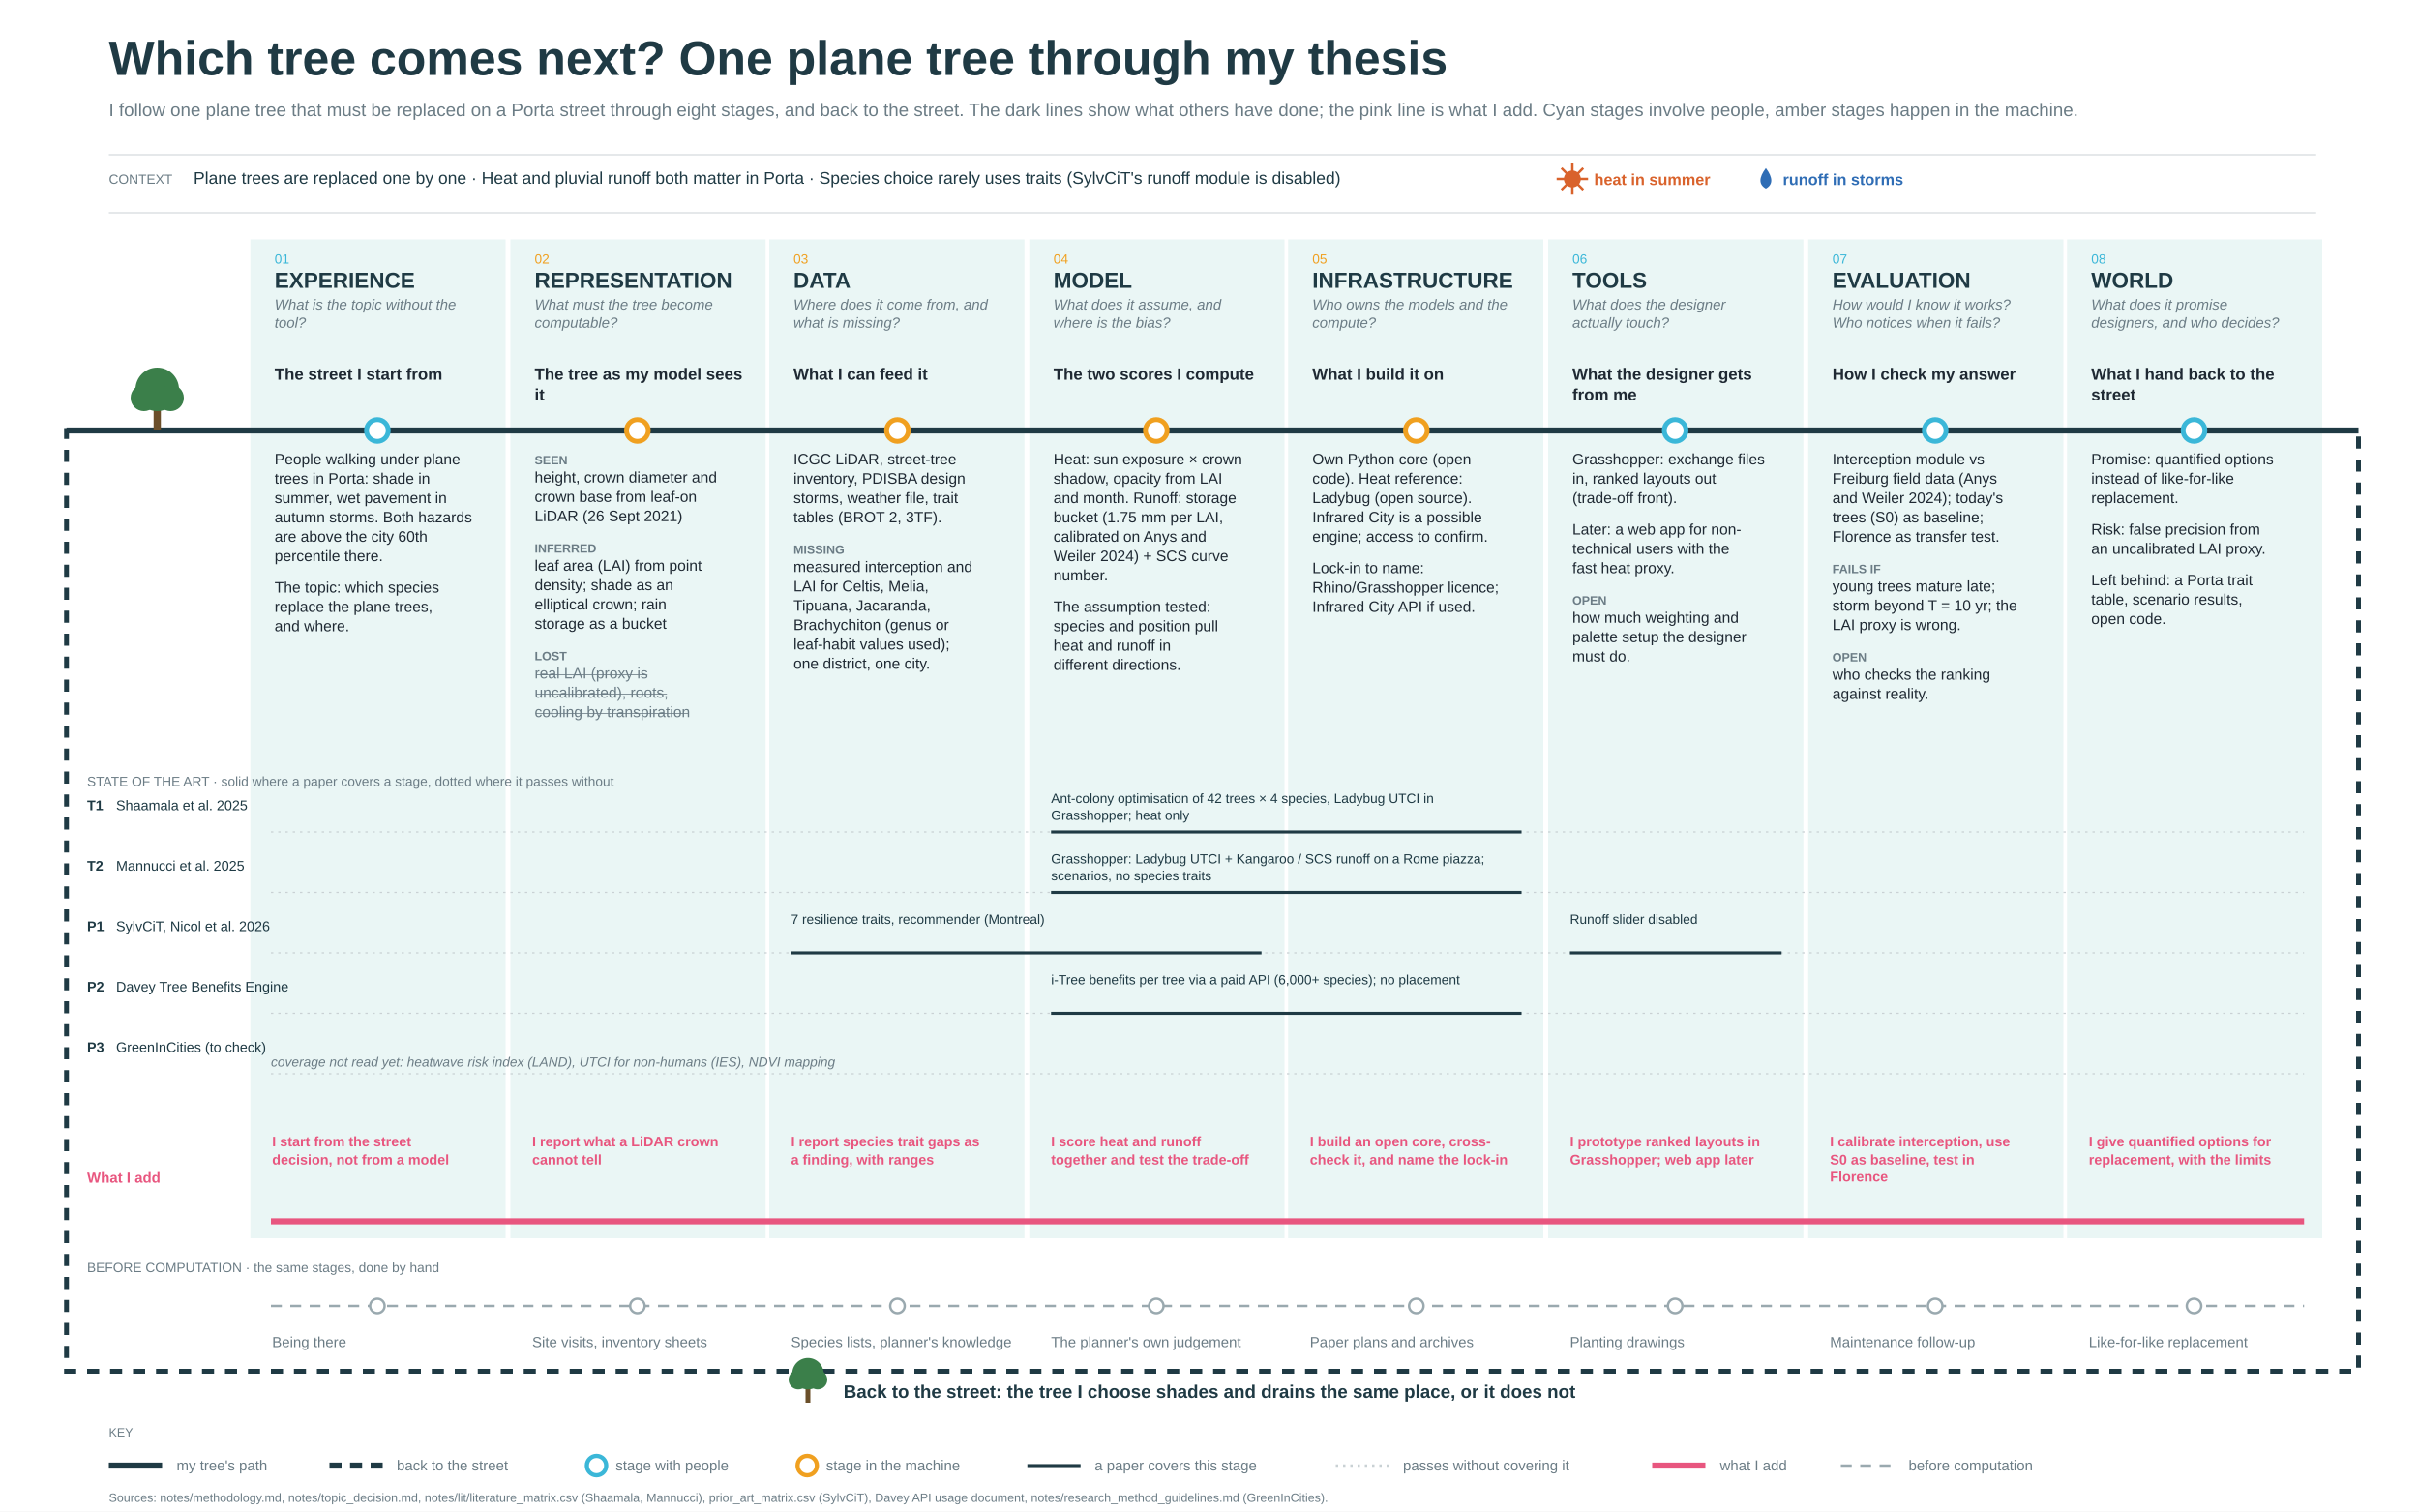
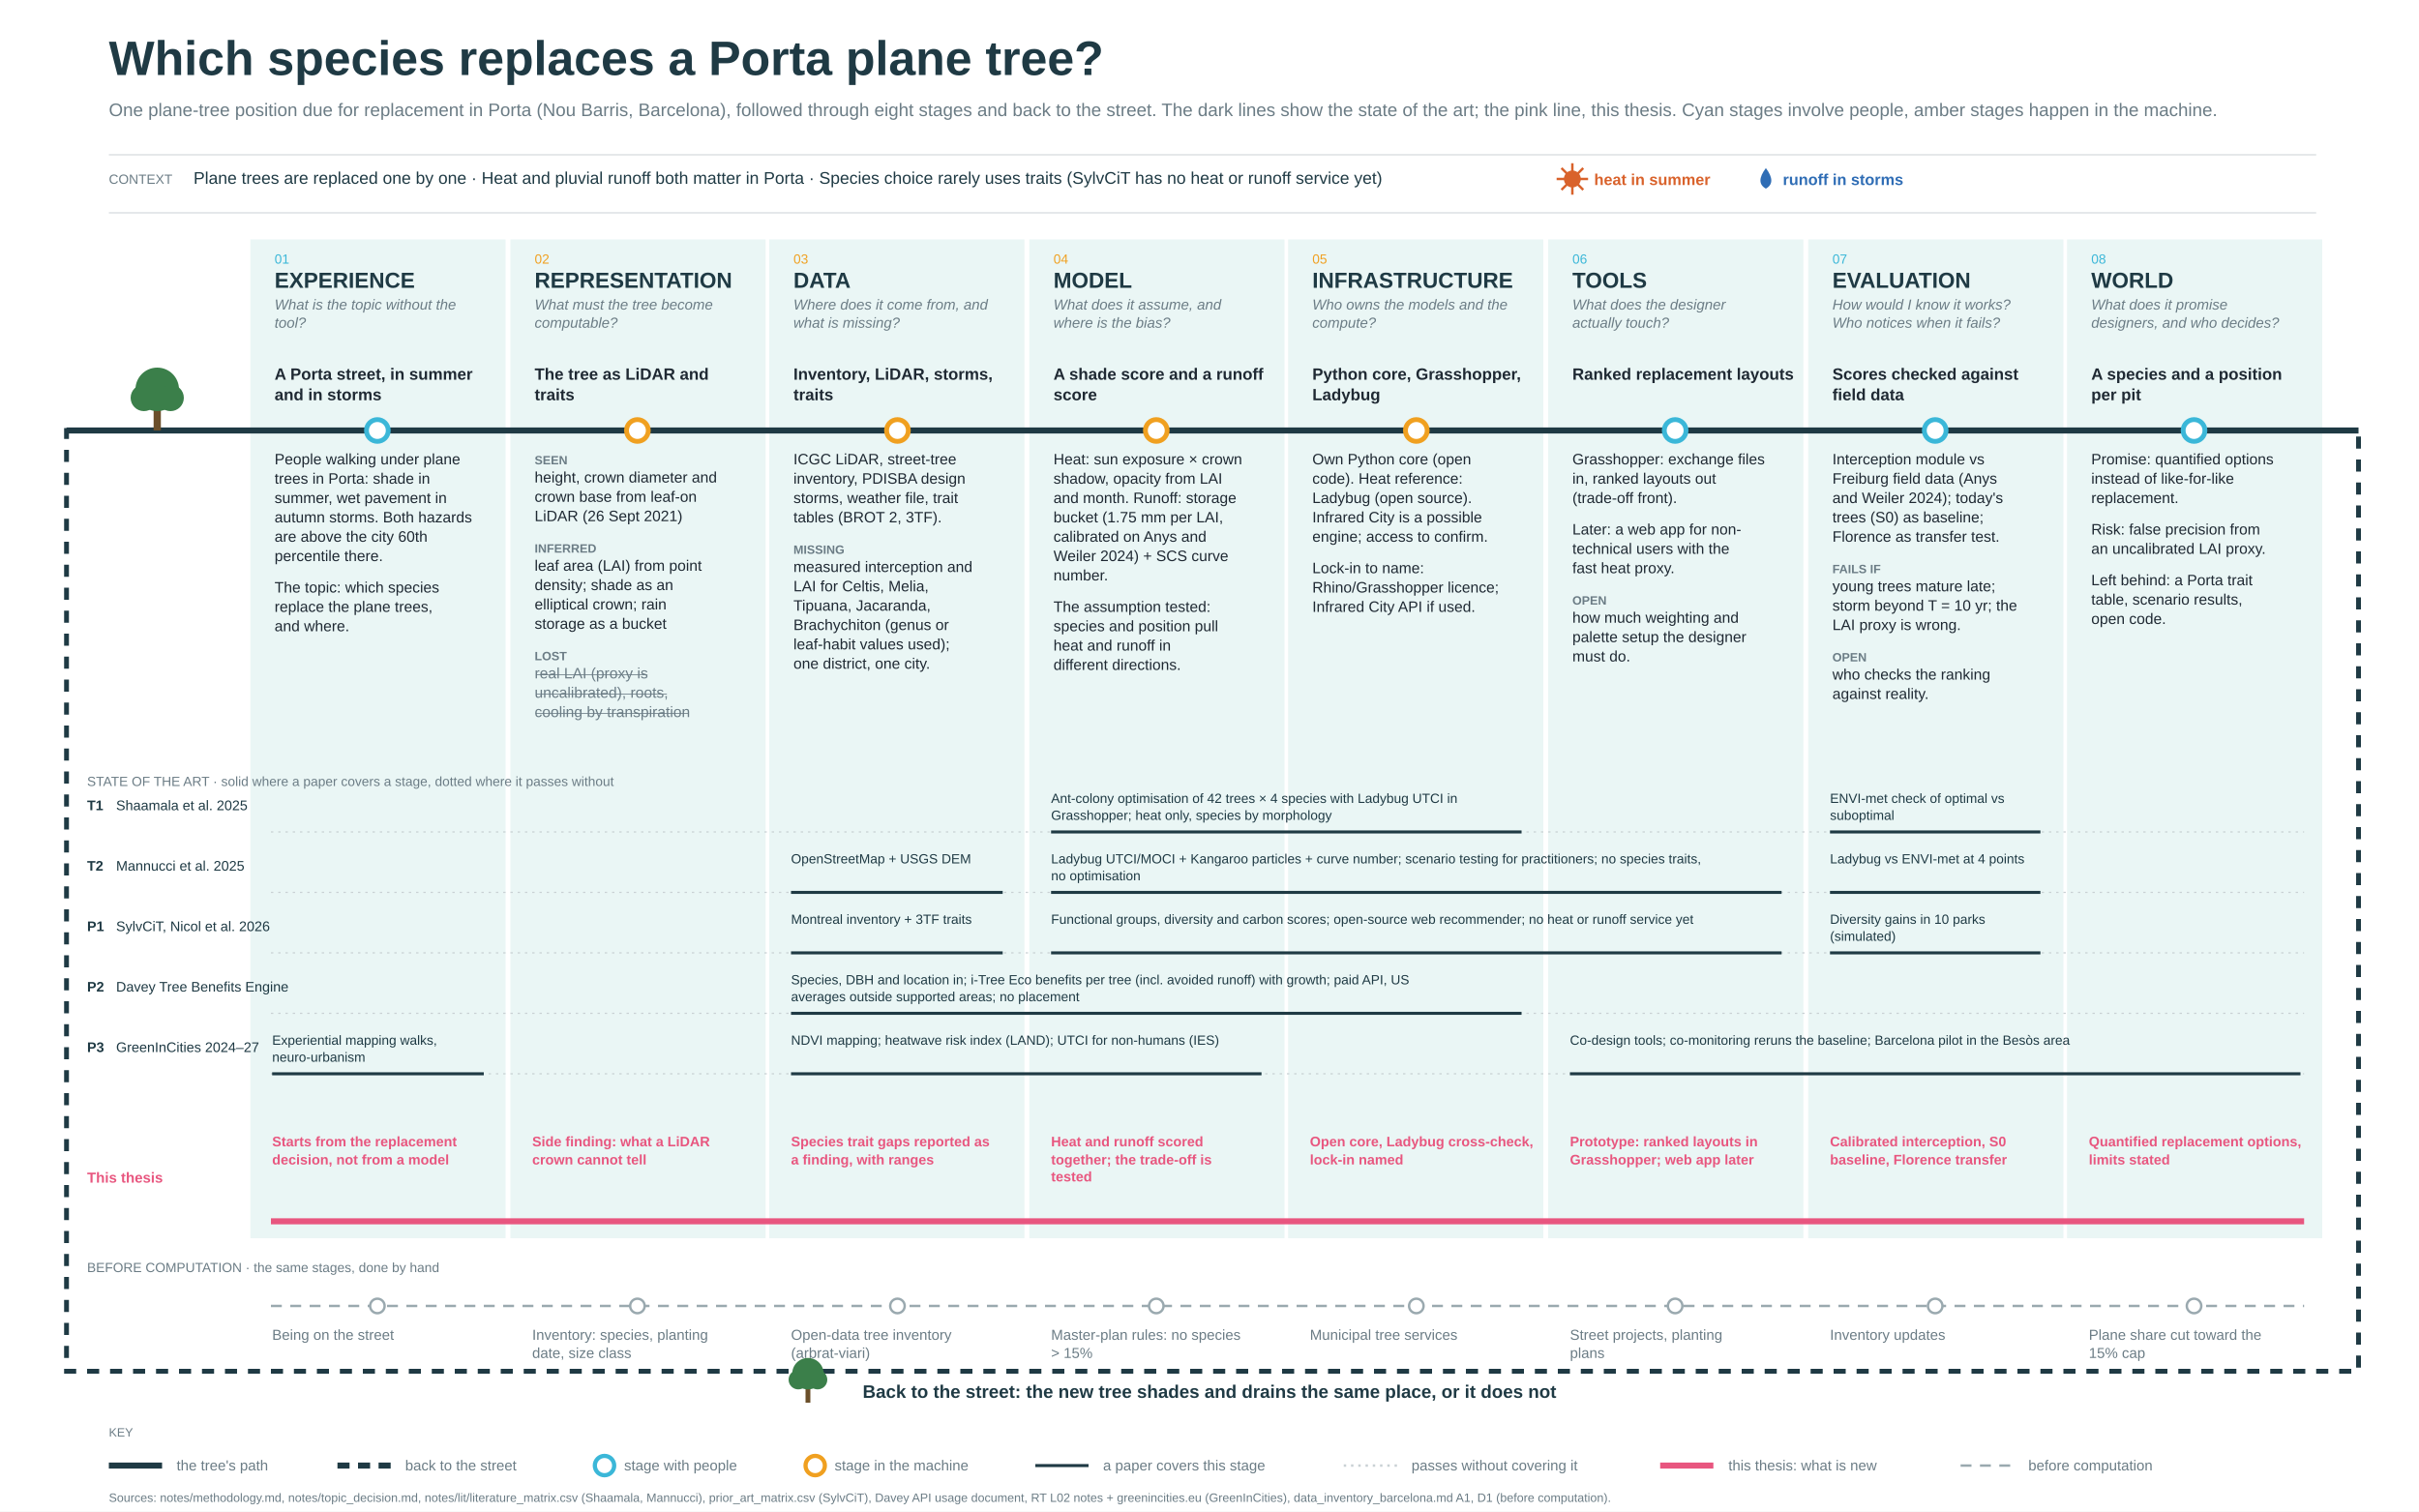
<svg xmlns="http://www.w3.org/2000/svg" width="2000" height="1250" viewBox="0 0 2000 1250" font-family="Arial, Helvetica, sans-serif">
  <rect width="2000" height="1250" fill="#fff" />
-   <text x="90" y="62" font-size="40" fill="#1F3A44" font-weight="bold" text-anchor="start">Which tree comes next? One plane tree through my thesis</text>
-   <text x="90" y="96" font-size="15" fill="#6B7C85" font-weight="normal" text-anchor="start">I follow one plane tree that must be replaced on a Porta street through eight stages, and back to the street. The dark lines show what others have done; the pink line is what I add. Cyan stages involve people, amber stages happen in the machine.</text>
+   <text x="90" y="62" font-size="40" fill="#1F3A44" font-weight="bold" text-anchor="start">Which species replaces a Porta plane tree?</text>
+   <text x="90" y="96" font-size="15" fill="#6B7C85" font-weight="normal" text-anchor="start">One plane-tree position due for replacement in Porta (Nou Barris, Barcelona), followed through eight stages and back to the street. The dark lines show the state of the art; the pink line, this thesis. Cyan stages involve people, amber stages happen in the machine.</text>
  <line x1="90" y1="128" x2="1915" y2="128" stroke="#D5DBDE" />
  <text x="90" y="152" font-size="11" fill="#6B7C85" font-weight="normal" text-anchor="start">CONTEXT</text>
-   <text x="160" y="152" font-size="14" fill="#1F3A44" font-weight="normal" text-anchor="start">Plane trees are replaced one by one · Heat and pluvial runoff both matter in Porta · Species choice rarely uses traits (SylvCiT's runoff module is disabled)</text>
+   <text x="160" y="152" font-size="14" fill="#1F3A44" font-weight="normal" text-anchor="start">Plane trees are replaced one by one · Heat and pluvial runoff both matter in Porta · Species choice rarely uses traits (SylvCiT has no heat or runoff service yet)</text>
  <line x1="1300" y1="148" x2="1313" y2="148" stroke="#D9622B" stroke-width="2" />
  <line x1="1300" y1="148" x2="1287" y2="148" stroke="#D9622B" stroke-width="2" />
  <line x1="1300" y1="148" x2="1300" y2="161" stroke="#D9622B" stroke-width="2" />
  <line x1="1300" y1="148" x2="1300" y2="135" stroke="#D9622B" stroke-width="2" />
  <line x1="1300" y1="148" x2="1309" y2="157" stroke="#D9622B" stroke-width="2" />
  <line x1="1300" y1="148" x2="1291" y2="139" stroke="#D9622B" stroke-width="2" />
  <line x1="1300" y1="148" x2="1309" y2="139" stroke="#D9622B" stroke-width="2" />
  <line x1="1300" y1="148" x2="1291" y2="157" stroke="#D9622B" stroke-width="2" />
  <circle cx="1300" cy="148" r="7" fill="#D9622B" />
  <text x="1318" y="153" font-size="13" fill="#D9622B" font-weight="bold" text-anchor="start">heat in summer</text>
  <path d="M1460,139 q9,12 0,17 q-9,-5 0,-17 z" fill="#2F6DB5" />
  <text x="1474" y="153" font-size="13" fill="#2F6DB5" font-weight="bold" text-anchor="start">runoff in storms</text>
  <line x1="90" y1="176" x2="1915" y2="176" stroke="#D5DBDE" />
  <rect x="207" y="198" width="211" height="826" fill="#EAF6F5" />
  <text x="227" y="218" font-size="11" fill="#3BB7D8" font-weight="normal" text-anchor="start">01</text>
  <text x="227" y="238" font-size="18" fill="#1F3A44" font-weight="bold" text-anchor="start">EXPERIENCE</text>
  <text x="227" y="256" font-size="12" fill="#6B7C85" font-weight="normal" text-anchor="start" font-style="italic">What is the topic without the</text>
  <text x="227" y="271" font-size="12" fill="#6B7C85" font-weight="normal" text-anchor="start" font-style="italic">tool?</text>
-   <text x="227" y="314" font-size="13.5" fill="#1F2933" font-weight="bold" text-anchor="start">The street I start from</text>
+   <text x="227" y="314" font-size="13.5" fill="#1F2933" font-weight="bold" text-anchor="start">A Porta street, in summer</text>
+   <text x="227" y="331" font-size="13.5" fill="#1F2933" font-weight="bold" text-anchor="start">and in storms</text>
  <text x="227" y="384" font-size="12.5" fill="#1F2933" font-weight="normal" text-anchor="start">People walking under plane</text>
  <text x="227" y="400" font-size="12.5" fill="#1F2933" font-weight="normal" text-anchor="start">trees in Porta: shade in</text>
  <text x="227" y="416" font-size="12.5" fill="#1F2933" font-weight="normal" text-anchor="start">summer, wet pavement in</text>
  <text x="227" y="432" font-size="12.5" fill="#1F2933" font-weight="normal" text-anchor="start">autumn storms. Both hazards</text>
  <text x="227" y="448" font-size="12.5" fill="#1F2933" font-weight="normal" text-anchor="start">are above the city 60th</text>
  <text x="227" y="464" font-size="12.5" fill="#1F2933" font-weight="normal" text-anchor="start">percentile there.</text>
  <text x="227" y="490" font-size="12.5" fill="#1F2933" font-weight="normal" text-anchor="start">The topic: which species</text>
  <text x="227" y="506" font-size="12.5" fill="#1F2933" font-weight="normal" text-anchor="start">replace the plane trees,</text>
  <text x="227" y="522" font-size="12.5" fill="#1F2933" font-weight="normal" text-anchor="start">and where.</text>
  <rect x="422" y="198" width="211" height="826" fill="#EAF6F5" />
  <text x="442" y="218" font-size="11" fill="#F0A020" font-weight="normal" text-anchor="start">02</text>
  <text x="442" y="238" font-size="18" fill="#1F3A44" font-weight="bold" text-anchor="start">REPRESENTATION</text>
  <text x="442" y="256" font-size="12" fill="#6B7C85" font-weight="normal" text-anchor="start" font-style="italic">What must the tree become</text>
  <text x="442" y="271" font-size="12" fill="#6B7C85" font-weight="normal" text-anchor="start" font-style="italic">computable?</text>
-   <text x="442" y="314" font-size="13.5" fill="#1F2933" font-weight="bold" text-anchor="start">The tree as my model sees</text>
-   <text x="442" y="331" font-size="13.5" fill="#1F2933" font-weight="bold" text-anchor="start">it</text>
+   <text x="442" y="314" font-size="13.5" fill="#1F2933" font-weight="bold" text-anchor="start">The tree as LiDAR and</text>
+   <text x="442" y="331" font-size="13.5" fill="#1F2933" font-weight="bold" text-anchor="start">traits</text>
  <text x="442" y="384" font-size="10" fill="#6B7C85" font-weight="bold" text-anchor="start">SEEN</text>
  <text x="442" y="399" font-size="12.5" fill="#1F2933" font-weight="normal" text-anchor="start">height, crown diameter and</text>
  <text x="442" y="415" font-size="12.5" fill="#1F2933" font-weight="normal" text-anchor="start">crown base from leaf-on</text>
  <text x="442" y="431" font-size="12.5" fill="#1F2933" font-weight="normal" text-anchor="start">LiDAR (26 Sept 2021)</text>
  <text x="442" y="457" font-size="10" fill="#6B7C85" font-weight="bold" text-anchor="start">INFERRED</text>
  <text x="442" y="472" font-size="12.5" fill="#1F2933" font-weight="normal" text-anchor="start">leaf area (LAI) from point</text>
  <text x="442" y="488" font-size="12.5" fill="#1F2933" font-weight="normal" text-anchor="start">density; shade as an</text>
  <text x="442" y="504" font-size="12.5" fill="#1F2933" font-weight="normal" text-anchor="start">elliptical crown; rain</text>
  <text x="442" y="520" font-size="12.5" fill="#1F2933" font-weight="normal" text-anchor="start">storage as a bucket</text>
  <text x="442" y="546" font-size="10" fill="#6B7C85" font-weight="bold" text-anchor="start">LOST</text>
  <text text-decoration="line-through" x="442" y="561" font-size="12.5" fill="#6B7C85" font-weight="normal" text-anchor="start">real LAI (proxy is</text>
  <text text-decoration="line-through" x="442" y="577" font-size="12.5" fill="#6B7C85" font-weight="normal" text-anchor="start">uncalibrated), roots,</text>
  <text text-decoration="line-through" x="442" y="593" font-size="12.5" fill="#6B7C85" font-weight="normal" text-anchor="start">cooling by transpiration</text>
  <rect x="636" y="198" width="211" height="826" fill="#EAF6F5" />
  <text x="656" y="218" font-size="11" fill="#F0A020" font-weight="normal" text-anchor="start">03</text>
  <text x="656" y="238" font-size="18" fill="#1F3A44" font-weight="bold" text-anchor="start">DATA</text>
  <text x="656" y="256" font-size="12" fill="#6B7C85" font-weight="normal" text-anchor="start" font-style="italic">Where does it come from, and</text>
  <text x="656" y="271" font-size="12" fill="#6B7C85" font-weight="normal" text-anchor="start" font-style="italic">what is missing?</text>
-   <text x="656" y="314" font-size="13.5" fill="#1F2933" font-weight="bold" text-anchor="start">What I can feed it</text>
+   <text x="656" y="314" font-size="13.5" fill="#1F2933" font-weight="bold" text-anchor="start">Inventory, LiDAR, storms,</text>
+   <text x="656" y="331" font-size="13.5" fill="#1F2933" font-weight="bold" text-anchor="start">traits</text>
  <text x="656" y="384" font-size="12.5" fill="#1F2933" font-weight="normal" text-anchor="start">ICGC LiDAR, street-tree</text>
  <text x="656" y="400" font-size="12.5" fill="#1F2933" font-weight="normal" text-anchor="start">inventory, PDISBA design</text>
  <text x="656" y="416" font-size="12.5" fill="#1F2933" font-weight="normal" text-anchor="start">storms, weather file, trait</text>
  <text x="656" y="432" font-size="12.5" fill="#1F2933" font-weight="normal" text-anchor="start">tables (BROT 2, 3TF).</text>
  <text x="656" y="458" font-size="10" fill="#6B7C85" font-weight="bold" text-anchor="start">MISSING</text>
  <text x="656" y="473" font-size="12.5" fill="#1F2933" font-weight="normal" text-anchor="start">measured interception and</text>
  <text x="656" y="489" font-size="12.5" fill="#1F2933" font-weight="normal" text-anchor="start">LAI for Celtis, Melia,</text>
  <text x="656" y="505" font-size="12.5" fill="#1F2933" font-weight="normal" text-anchor="start">Tipuana, Jacaranda,</text>
  <text x="656" y="521" font-size="12.5" fill="#1F2933" font-weight="normal" text-anchor="start">Brachychiton (genus or</text>
  <text x="656" y="537" font-size="12.5" fill="#1F2933" font-weight="normal" text-anchor="start">leaf-habit values used);</text>
  <text x="656" y="553" font-size="12.5" fill="#1F2933" font-weight="normal" text-anchor="start">one district, one city.</text>
  <rect x="851" y="198" width="211" height="826" fill="#EAF6F5" />
  <text x="871" y="218" font-size="11" fill="#F0A020" font-weight="normal" text-anchor="start">04</text>
  <text x="871" y="238" font-size="18" fill="#1F3A44" font-weight="bold" text-anchor="start">MODEL</text>
  <text x="871" y="256" font-size="12" fill="#6B7C85" font-weight="normal" text-anchor="start" font-style="italic">What does it assume, and</text>
  <text x="871" y="271" font-size="12" fill="#6B7C85" font-weight="normal" text-anchor="start" font-style="italic">where is the bias?</text>
-   <text x="871" y="314" font-size="13.5" fill="#1F2933" font-weight="bold" text-anchor="start">The two scores I compute</text>
+   <text x="871" y="314" font-size="13.5" fill="#1F2933" font-weight="bold" text-anchor="start">A shade score and a runoff</text>
+   <text x="871" y="331" font-size="13.5" fill="#1F2933" font-weight="bold" text-anchor="start">score</text>
  <text x="871" y="384" font-size="12.5" fill="#1F2933" font-weight="normal" text-anchor="start">Heat: sun exposure × crown</text>
  <text x="871" y="400" font-size="12.5" fill="#1F2933" font-weight="normal" text-anchor="start">shadow, opacity from LAI</text>
  <text x="871" y="416" font-size="12.5" fill="#1F2933" font-weight="normal" text-anchor="start">and month. Runoff: storage</text>
  <text x="871" y="432" font-size="12.5" fill="#1F2933" font-weight="normal" text-anchor="start">bucket (1.75 mm per LAI,</text>
  <text x="871" y="448" font-size="12.5" fill="#1F2933" font-weight="normal" text-anchor="start">calibrated on Anys and</text>
  <text x="871" y="464" font-size="12.5" fill="#1F2933" font-weight="normal" text-anchor="start">Weiler 2024) + SCS curve</text>
  <text x="871" y="480" font-size="12.5" fill="#1F2933" font-weight="normal" text-anchor="start">number.</text>
  <text x="871" y="506" font-size="12.5" fill="#1F2933" font-weight="normal" text-anchor="start">The assumption tested:</text>
  <text x="871" y="522" font-size="12.5" fill="#1F2933" font-weight="normal" text-anchor="start">species and position pull</text>
  <text x="871" y="538" font-size="12.5" fill="#1F2933" font-weight="normal" text-anchor="start">heat and runoff in</text>
  <text x="871" y="554" font-size="12.5" fill="#1F2933" font-weight="normal" text-anchor="start">different directions.</text>
  <rect x="1065" y="198" width="211" height="826" fill="#EAF6F5" />
  <text x="1085" y="218" font-size="11" fill="#F0A020" font-weight="normal" text-anchor="start">05</text>
  <text x="1085" y="238" font-size="18" fill="#1F3A44" font-weight="bold" text-anchor="start">INFRASTRUCTURE</text>
  <text x="1085" y="256" font-size="12" fill="#6B7C85" font-weight="normal" text-anchor="start" font-style="italic">Who owns the models and the</text>
  <text x="1085" y="271" font-size="12" fill="#6B7C85" font-weight="normal" text-anchor="start" font-style="italic">compute?</text>
-   <text x="1085" y="314" font-size="13.5" fill="#1F2933" font-weight="bold" text-anchor="start">What I build it on</text>
+   <text x="1085" y="314" font-size="13.5" fill="#1F2933" font-weight="bold" text-anchor="start">Python core, Grasshopper,</text>
+   <text x="1085" y="331" font-size="13.5" fill="#1F2933" font-weight="bold" text-anchor="start">Ladybug</text>
  <text x="1085" y="384" font-size="12.5" fill="#1F2933" font-weight="normal" text-anchor="start">Own Python core (open</text>
  <text x="1085" y="400" font-size="12.5" fill="#1F2933" font-weight="normal" text-anchor="start">code). Heat reference:</text>
  <text x="1085" y="416" font-size="12.5" fill="#1F2933" font-weight="normal" text-anchor="start">Ladybug (open source).</text>
  <text x="1085" y="432" font-size="12.5" fill="#1F2933" font-weight="normal" text-anchor="start">Infrared City is a possible</text>
  <text x="1085" y="448" font-size="12.5" fill="#1F2933" font-weight="normal" text-anchor="start">engine; access to confirm.</text>
  <text x="1085" y="474" font-size="12.5" fill="#1F2933" font-weight="normal" text-anchor="start">Lock-in to name:</text>
  <text x="1085" y="490" font-size="12.5" fill="#1F2933" font-weight="normal" text-anchor="start">Rhino/Grasshopper licence;</text>
  <text x="1085" y="506" font-size="12.5" fill="#1F2933" font-weight="normal" text-anchor="start">Infrared City API if used.</text>
  <rect x="1280" y="198" width="211" height="826" fill="#EAF6F5" />
  <text x="1300" y="218" font-size="11" fill="#3BB7D8" font-weight="normal" text-anchor="start">06</text>
  <text x="1300" y="238" font-size="18" fill="#1F3A44" font-weight="bold" text-anchor="start">TOOLS</text>
  <text x="1300" y="256" font-size="12" fill="#6B7C85" font-weight="normal" text-anchor="start" font-style="italic">What does the designer</text>
  <text x="1300" y="271" font-size="12" fill="#6B7C85" font-weight="normal" text-anchor="start" font-style="italic">actually touch?</text>
-   <text x="1300" y="314" font-size="13.5" fill="#1F2933" font-weight="bold" text-anchor="start">What the designer gets</text>
-   <text x="1300" y="331" font-size="13.5" fill="#1F2933" font-weight="bold" text-anchor="start">from me</text>
+   <text x="1300" y="314" font-size="13.5" fill="#1F2933" font-weight="bold" text-anchor="start">Ranked replacement layouts</text>
  <text x="1300" y="384" font-size="12.5" fill="#1F2933" font-weight="normal" text-anchor="start">Grasshopper: exchange files</text>
  <text x="1300" y="400" font-size="12.5" fill="#1F2933" font-weight="normal" text-anchor="start">in, ranked layouts out</text>
  <text x="1300" y="416" font-size="12.5" fill="#1F2933" font-weight="normal" text-anchor="start">(trade-off front).</text>
  <text x="1300" y="442" font-size="12.5" fill="#1F2933" font-weight="normal" text-anchor="start">Later: a web app for non-</text>
  <text x="1300" y="458" font-size="12.5" fill="#1F2933" font-weight="normal" text-anchor="start">technical users with the</text>
  <text x="1300" y="474" font-size="12.5" fill="#1F2933" font-weight="normal" text-anchor="start">fast heat proxy.</text>
  <text x="1300" y="500" font-size="10" fill="#6B7C85" font-weight="bold" text-anchor="start">OPEN</text>
  <text x="1300" y="515" font-size="12.5" fill="#1F2933" font-weight="normal" text-anchor="start">how much weighting and</text>
  <text x="1300" y="531" font-size="12.5" fill="#1F2933" font-weight="normal" text-anchor="start">palette setup the designer</text>
  <text x="1300" y="547" font-size="12.5" fill="#1F2933" font-weight="normal" text-anchor="start">must do.</text>
  <rect x="1495" y="198" width="211" height="826" fill="#EAF6F5" />
  <text x="1515" y="218" font-size="11" fill="#3BB7D8" font-weight="normal" text-anchor="start">07</text>
  <text x="1515" y="238" font-size="18" fill="#1F3A44" font-weight="bold" text-anchor="start">EVALUATION</text>
  <text x="1515" y="256" font-size="12" fill="#6B7C85" font-weight="normal" text-anchor="start" font-style="italic">How would I know it works?</text>
  <text x="1515" y="271" font-size="12" fill="#6B7C85" font-weight="normal" text-anchor="start" font-style="italic">Who notices when it fails?</text>
-   <text x="1515" y="314" font-size="13.5" fill="#1F2933" font-weight="bold" text-anchor="start">How I check my answer</text>
+   <text x="1515" y="314" font-size="13.5" fill="#1F2933" font-weight="bold" text-anchor="start">Scores checked against</text>
+   <text x="1515" y="331" font-size="13.5" fill="#1F2933" font-weight="bold" text-anchor="start">field data</text>
  <text x="1515" y="384" font-size="12.5" fill="#1F2933" font-weight="normal" text-anchor="start">Interception module vs</text>
  <text x="1515" y="400" font-size="12.5" fill="#1F2933" font-weight="normal" text-anchor="start">Freiburg field data (Anys</text>
  <text x="1515" y="416" font-size="12.5" fill="#1F2933" font-weight="normal" text-anchor="start">and Weiler 2024); today's</text>
  <text x="1515" y="432" font-size="12.5" fill="#1F2933" font-weight="normal" text-anchor="start">trees (S0) as baseline;</text>
  <text x="1515" y="448" font-size="12.5" fill="#1F2933" font-weight="normal" text-anchor="start">Florence as transfer test.</text>
  <text x="1515" y="474" font-size="10" fill="#6B7C85" font-weight="bold" text-anchor="start">FAILS IF</text>
  <text x="1515" y="489" font-size="12.5" fill="#1F2933" font-weight="normal" text-anchor="start">young trees mature late;</text>
  <text x="1515" y="505" font-size="12.5" fill="#1F2933" font-weight="normal" text-anchor="start">storm beyond T = 10 yr; the</text>
  <text x="1515" y="521" font-size="12.5" fill="#1F2933" font-weight="normal" text-anchor="start">LAI proxy is wrong.</text>
  <text x="1515" y="547" font-size="10" fill="#6B7C85" font-weight="bold" text-anchor="start">OPEN</text>
  <text x="1515" y="562" font-size="12.5" fill="#1F2933" font-weight="normal" text-anchor="start">who checks the ranking</text>
  <text x="1515" y="578" font-size="12.5" fill="#1F2933" font-weight="normal" text-anchor="start">against reality.</text>
  <rect x="1709" y="198" width="211" height="826" fill="#EAF6F5" />
  <text x="1729" y="218" font-size="11" fill="#3BB7D8" font-weight="normal" text-anchor="start">08</text>
  <text x="1729" y="238" font-size="18" fill="#1F3A44" font-weight="bold" text-anchor="start">WORLD</text>
  <text x="1729" y="256" font-size="12" fill="#6B7C85" font-weight="normal" text-anchor="start" font-style="italic">What does it promise</text>
  <text x="1729" y="271" font-size="12" fill="#6B7C85" font-weight="normal" text-anchor="start" font-style="italic">designers, and who decides?</text>
-   <text x="1729" y="314" font-size="13.5" fill="#1F2933" font-weight="bold" text-anchor="start">What I hand back to the</text>
-   <text x="1729" y="331" font-size="13.5" fill="#1F2933" font-weight="bold" text-anchor="start">street</text>
+   <text x="1729" y="314" font-size="13.5" fill="#1F2933" font-weight="bold" text-anchor="start">A species and a position</text>
+   <text x="1729" y="331" font-size="13.5" fill="#1F2933" font-weight="bold" text-anchor="start">per pit</text>
  <text x="1729" y="384" font-size="12.5" fill="#1F2933" font-weight="normal" text-anchor="start">Promise: quantified options</text>
  <text x="1729" y="400" font-size="12.5" fill="#1F2933" font-weight="normal" text-anchor="start">instead of like-for-like</text>
  <text x="1729" y="416" font-size="12.5" fill="#1F2933" font-weight="normal" text-anchor="start">replacement.</text>
  <text x="1729" y="442" font-size="12.5" fill="#1F2933" font-weight="normal" text-anchor="start">Risk: false precision from</text>
  <text x="1729" y="458" font-size="12.5" fill="#1F2933" font-weight="normal" text-anchor="start">an uncalibrated LAI proxy.</text>
  <text x="1729" y="484" font-size="12.5" fill="#1F2933" font-weight="normal" text-anchor="start">Left behind: a Porta trait</text>
  <text x="1729" y="500" font-size="12.5" fill="#1F2933" font-weight="normal" text-anchor="start">table, scenario results,</text>
  <text x="1729" y="516" font-size="12.5" fill="#1F2933" font-weight="normal" text-anchor="start">open code.</text>
  <rect x="55" y="356" width="1895" height="778" fill="none" stroke="#1F3A44" stroke-width="4" stroke-dasharray="10 9" />
  <line x1="55" y1="356" x2="1950" y2="356" stroke="#1F3A44" stroke-width="5" />
  <rect x="127" y="336" width="6" height="20" fill="#6B4F2A" />
  <circle cx="130" cy="322" r="18" fill="#3B7F4A" />
  <circle cx="119" cy="329" r="11" fill="#3B7F4A" />
  <circle cx="141" cy="329" r="11" fill="#3B7F4A" />
  <circle cx="312" cy="356" r="9" fill="#fff" stroke="#3BB7D8" stroke-width="4" />
  <circle cx="527" cy="356" r="9" fill="#fff" stroke="#F0A020" stroke-width="4" />
  <circle cx="742" cy="356" r="9" fill="#fff" stroke="#F0A020" stroke-width="4" />
  <circle cx="956" cy="356" r="9" fill="#fff" stroke="#F0A020" stroke-width="4" />
  <circle cx="1171" cy="356" r="9" fill="#fff" stroke="#F0A020" stroke-width="4" />
  <circle cx="1385" cy="356" r="9" fill="#fff" stroke="#3BB7D8" stroke-width="4" />
  <circle cx="1600" cy="356" r="9" fill="#fff" stroke="#3BB7D8" stroke-width="4" />
  <circle cx="1814" cy="356" r="9" fill="#fff" stroke="#3BB7D8" stroke-width="4" />
  <text x="72" y="650" font-size="11" fill="#6B7C85" font-weight="normal" text-anchor="start">STATE OF THE ART · solid where a paper covers a stage, dotted where it passes without</text>
  <text x="72" y="670" font-size="11.5" fill="#1F3A44" font-weight="bold" text-anchor="start">T1</text>
  <text x="96" y="670" font-size="11.5" fill="#1F3A44" font-weight="normal" text-anchor="start">Shaamala et al. 2025</text>
  <line x1="224" y1="688" x2="1905" y2="688" stroke="#C9D1D4" stroke-dasharray="2 4" />
  <line x1="869" y1="688" x2="1258" y2="688" stroke="#1F3A44" stroke-width="2.5" />
-   <text x="869" y="664" font-size="11" fill="#1F3A44" font-weight="normal" text-anchor="start">Ant-colony optimisation of 42 trees × 4 species, Ladybug UTCI in</text>
-   <text x="869" y="678" font-size="11" fill="#1F3A44" font-weight="normal" text-anchor="start">Grasshopper; heat only</text>
+   <text x="869" y="664" font-size="11" fill="#1F3A44" font-weight="normal" text-anchor="start">Ant-colony optimisation of 42 trees × 4 species with Ladybug UTCI in</text>
+   <text x="869" y="678" font-size="11" fill="#1F3A44" font-weight="normal" text-anchor="start">Grasshopper; heat only, species by morphology</text>
+   <line x1="1513" y1="688" x2="1687" y2="688" stroke="#1F3A44" stroke-width="2.5" />
+   <text x="1513" y="664" font-size="11" fill="#1F3A44" font-weight="normal" text-anchor="start">ENVI-met check of optimal vs</text>
+   <text x="1513" y="678" font-size="11" fill="#1F3A44" font-weight="normal" text-anchor="start">suboptimal</text>
  <text x="72" y="720" font-size="11.5" fill="#1F3A44" font-weight="bold" text-anchor="start">T2</text>
  <text x="96" y="720" font-size="11.5" fill="#1F3A44" font-weight="normal" text-anchor="start">Mannucci et al. 2025</text>
  <line x1="224" y1="738" x2="1905" y2="738" stroke="#C9D1D4" stroke-dasharray="2 4" />
-   <line x1="869" y1="738" x2="1258" y2="738" stroke="#1F3A44" stroke-width="2.5" />
-   <text x="869" y="714" font-size="11" fill="#1F3A44" font-weight="normal" text-anchor="start">Grasshopper: Ladybug UTCI + Kangaroo / SCS runoff on a Rome piazza;</text>
-   <text x="869" y="728" font-size="11" fill="#1F3A44" font-weight="normal" text-anchor="start">scenarios, no species traits</text>
+   <line x1="654" y1="738" x2="829" y2="738" stroke="#1F3A44" stroke-width="2.5" />
+   <text x="654" y="714" font-size="11" fill="#1F3A44" font-weight="normal" text-anchor="start">OpenStreetMap + USGS DEM</text>
+   <line x1="869" y1="738" x2="1473" y2="738" stroke="#1F3A44" stroke-width="2.5" />
+   <text x="869" y="714" font-size="11" fill="#1F3A44" font-weight="normal" text-anchor="start">Ladybug UTCI/MOCI + Kangaroo particles + curve number; scenario testing for practitioners; no species traits,</text>
+   <text x="869" y="728" font-size="11" fill="#1F3A44" font-weight="normal" text-anchor="start">no optimisation</text>
+   <line x1="1513" y1="738" x2="1687" y2="738" stroke="#1F3A44" stroke-width="2.5" />
+   <text x="1513" y="714" font-size="11" fill="#1F3A44" font-weight="normal" text-anchor="start">Ladybug vs ENVI-met at 4 points</text>
  <text x="72" y="770" font-size="11.5" fill="#1F3A44" font-weight="bold" text-anchor="start">P1</text>
  <text x="96" y="770" font-size="11.5" fill="#1F3A44" font-weight="normal" text-anchor="start">SylvCiT, Nicol et al. 2026</text>
  <line x1="224" y1="788" x2="1905" y2="788" stroke="#C9D1D4" stroke-dasharray="2 4" />
-   <line x1="654" y1="788" x2="1043" y2="788" stroke="#1F3A44" stroke-width="2.5" />
-   <text x="654" y="764" font-size="11" fill="#1F3A44" font-weight="normal" text-anchor="start">7 resilience traits, recommender (Montreal)</text>
-   <line x1="1298" y1="788" x2="1473" y2="788" stroke="#1F3A44" stroke-width="2.5" />
-   <text x="1298" y="764" font-size="11" fill="#1F3A44" font-weight="normal" text-anchor="start">Runoff slider disabled</text>
+   <line x1="654" y1="788" x2="829" y2="788" stroke="#1F3A44" stroke-width="2.5" />
+   <text x="654" y="764" font-size="11" fill="#1F3A44" font-weight="normal" text-anchor="start">Montreal inventory + 3TF traits</text>
+   <line x1="869" y1="788" x2="1473" y2="788" stroke="#1F3A44" stroke-width="2.5" />
+   <text x="869" y="764" font-size="11" fill="#1F3A44" font-weight="normal" text-anchor="start">Functional groups, diversity and carbon scores; open-source web recommender; no heat or runoff service yet</text>
+   <line x1="1513" y1="788" x2="1687" y2="788" stroke="#1F3A44" stroke-width="2.5" />
+   <text x="1513" y="764" font-size="11" fill="#1F3A44" font-weight="normal" text-anchor="start">Diversity gains in 10 parks</text>
+   <text x="1513" y="778" font-size="11" fill="#1F3A44" font-weight="normal" text-anchor="start">(simulated)</text>
  <text x="72" y="820" font-size="11.5" fill="#1F3A44" font-weight="bold" text-anchor="start">P2</text>
  <text x="96" y="820" font-size="11.5" fill="#1F3A44" font-weight="normal" text-anchor="start">Davey Tree Benefits Engine</text>
  <line x1="224" y1="838" x2="1905" y2="838" stroke="#C9D1D4" stroke-dasharray="2 4" />
-   <line x1="869" y1="838" x2="1258" y2="838" stroke="#1F3A44" stroke-width="2.5" />
-   <text x="869" y="814" font-size="11" fill="#1F3A44" font-weight="normal" text-anchor="start">i-Tree benefits per tree via a paid API (6,000+ species); no placement</text>
+   <line x1="654" y1="838" x2="1258" y2="838" stroke="#1F3A44" stroke-width="2.5" />
+   <text x="654" y="814" font-size="11" fill="#1F3A44" font-weight="normal" text-anchor="start">Species, DBH and location in; i-Tree Eco benefits per tree (incl. avoided runoff) with growth; paid API, US</text>
+   <text x="654" y="828" font-size="11" fill="#1F3A44" font-weight="normal" text-anchor="start">averages outside supported areas; no placement</text>
  <text x="72" y="870" font-size="11.5" fill="#1F3A44" font-weight="bold" text-anchor="start">P3</text>
-   <text x="96" y="870" font-size="11.5" fill="#1F3A44" font-weight="normal" text-anchor="start">GreenInCities (to check)</text>
+   <text x="96" y="870" font-size="11.5" fill="#1F3A44" font-weight="normal" text-anchor="start">GreenInCities 2024–27</text>
  <line x1="224" y1="888" x2="1905" y2="888" stroke="#C9D1D4" stroke-dasharray="2 4" />
-   <text x="224" y="882" font-size="11" fill="#6B7C85" font-weight="normal" text-anchor="start" font-style="italic">coverage not read yet: heatwave risk index (LAND), UTCI for non-humans (IES), NDVI mapping</text>
-   <text x="72" y="978" font-size="12" fill="#E8567F" font-weight="bold" text-anchor="start">What I add</text>
-   <text x="225" y="948" font-size="11.5" fill="#E8567F" font-weight="bold" text-anchor="start">I start from the street</text>
+   <line x1="225" y1="888" x2="400" y2="888" stroke="#1F3A44" stroke-width="2.5" />
+   <text x="225" y="864" font-size="11" fill="#1F3A44" font-weight="normal" text-anchor="start">Experiential mapping walks,</text>
+   <text x="225" y="878" font-size="11" fill="#1F3A44" font-weight="normal" text-anchor="start">neuro-urbanism</text>
+   <line x1="654" y1="888" x2="1043" y2="888" stroke="#1F3A44" stroke-width="2.5" />
+   <text x="654" y="864" font-size="11" fill="#1F3A44" font-weight="normal" text-anchor="start">NDVI mapping; heatwave risk index (LAND); UTCI for non-humans (IES)</text>
+   <line x1="1298" y1="888" x2="1902" y2="888" stroke="#1F3A44" stroke-width="2.5" />
+   <text x="1298" y="864" font-size="11" fill="#1F3A44" font-weight="normal" text-anchor="start">Co-design tools; co-monitoring reruns the baseline; Barcelona pilot in the Besòs area</text>
+   <text x="72" y="978" font-size="12" fill="#E8567F" font-weight="bold" text-anchor="start">This thesis</text>
+   <text x="225" y="948" font-size="11.5" fill="#E8567F" font-weight="bold" text-anchor="start">Starts from the replacement</text>
  <text x="225" y="963" font-size="11.5" fill="#E8567F" font-weight="bold" text-anchor="start">decision, not from a model</text>
-   <text x="440" y="948" font-size="11.5" fill="#E8567F" font-weight="bold" text-anchor="start">I report what a LiDAR crown</text>
-   <text x="440" y="963" font-size="11.5" fill="#E8567F" font-weight="bold" text-anchor="start">cannot tell</text>
-   <text x="654" y="948" font-size="11.5" fill="#E8567F" font-weight="bold" text-anchor="start">I report species trait gaps as</text>
+   <text x="440" y="948" font-size="11.5" fill="#E8567F" font-weight="bold" text-anchor="start">Side finding: what a LiDAR</text>
+   <text x="440" y="963" font-size="11.5" fill="#E8567F" font-weight="bold" text-anchor="start">crown cannot tell</text>
+   <text x="654" y="948" font-size="11.5" fill="#E8567F" font-weight="bold" text-anchor="start">Species trait gaps reported as</text>
  <text x="654" y="963" font-size="11.5" fill="#E8567F" font-weight="bold" text-anchor="start">a finding, with ranges</text>
-   <text x="869" y="948" font-size="11.5" fill="#E8567F" font-weight="bold" text-anchor="start">I score heat and runoff</text>
-   <text x="869" y="963" font-size="11.5" fill="#E8567F" font-weight="bold" text-anchor="start">together and test the trade-off</text>
-   <text x="1083" y="948" font-size="11.5" fill="#E8567F" font-weight="bold" text-anchor="start">I build an open core, cross-</text>
-   <text x="1083" y="963" font-size="11.5" fill="#E8567F" font-weight="bold" text-anchor="start">check it, and name the lock-in</text>
-   <text x="1298" y="948" font-size="11.5" fill="#E8567F" font-weight="bold" text-anchor="start">I prototype ranked layouts in</text>
+   <text x="869" y="948" font-size="11.5" fill="#E8567F" font-weight="bold" text-anchor="start">Heat and runoff scored</text>
+   <text x="869" y="963" font-size="11.5" fill="#E8567F" font-weight="bold" text-anchor="start">together; the trade-off is</text>
+   <text x="869" y="977" font-size="11.5" fill="#E8567F" font-weight="bold" text-anchor="start">tested</text>
+   <text x="1083" y="948" font-size="11.5" fill="#E8567F" font-weight="bold" text-anchor="start">Open core, Ladybug cross-check,</text>
+   <text x="1083" y="963" font-size="11.5" fill="#E8567F" font-weight="bold" text-anchor="start">lock-in named</text>
+   <text x="1298" y="948" font-size="11.5" fill="#E8567F" font-weight="bold" text-anchor="start">Prototype: ranked layouts in</text>
  <text x="1298" y="963" font-size="11.5" fill="#E8567F" font-weight="bold" text-anchor="start">Grasshopper; web app later</text>
-   <text x="1513" y="948" font-size="11.5" fill="#E8567F" font-weight="bold" text-anchor="start">I calibrate interception, use</text>
-   <text x="1513" y="963" font-size="11.5" fill="#E8567F" font-weight="bold" text-anchor="start">S0 as baseline, test in</text>
-   <text x="1513" y="977" font-size="11.5" fill="#E8567F" font-weight="bold" text-anchor="start">Florence</text>
-   <text x="1727" y="948" font-size="11.5" fill="#E8567F" font-weight="bold" text-anchor="start">I give quantified options for</text>
-   <text x="1727" y="963" font-size="11.5" fill="#E8567F" font-weight="bold" text-anchor="start">replacement, with the limits</text>
+   <text x="1513" y="948" font-size="11.5" fill="#E8567F" font-weight="bold" text-anchor="start">Calibrated interception, S0</text>
+   <text x="1513" y="963" font-size="11.5" fill="#E8567F" font-weight="bold" text-anchor="start">baseline, Florence transfer</text>
+   <text x="1727" y="948" font-size="11.5" fill="#E8567F" font-weight="bold" text-anchor="start">Quantified replacement options,</text>
+   <text x="1727" y="963" font-size="11.5" fill="#E8567F" font-weight="bold" text-anchor="start">limits stated</text>
  <line x1="224" y1="1010" x2="1905" y2="1010" stroke="#E8567F" stroke-width="5" />
  <text x="72" y="1052" font-size="11" fill="#6B7C85" font-weight="normal" text-anchor="start">BEFORE COMPUTATION · the same stages, done by hand</text>
  <line x1="224" y1="1080" x2="1905" y2="1080" stroke="#9AA9AF" stroke-width="2" stroke-dasharray="9 7" />
  <circle cx="312" cy="1080" r="6" fill="#fff" stroke="#9AA9AF" stroke-width="2" />
-   <text x="225" y="1114" font-size="12" fill="#6B7C85" font-weight="normal" text-anchor="start">Being there</text>
+   <text x="225" y="1108" font-size="12" fill="#6B7C85" font-weight="normal" text-anchor="start">Being on the street</text>
  <circle cx="527" cy="1080" r="6" fill="#fff" stroke="#9AA9AF" stroke-width="2" />
-   <text x="440" y="1114" font-size="12" fill="#6B7C85" font-weight="normal" text-anchor="start">Site visits, inventory sheets</text>
+   <text x="440" y="1108" font-size="12" fill="#6B7C85" font-weight="normal" text-anchor="start">Inventory: species, planting</text>
+   <text x="440" y="1123" font-size="12" fill="#6B7C85" font-weight="normal" text-anchor="start">date, size class</text>
  <circle cx="742" cy="1080" r="6" fill="#fff" stroke="#9AA9AF" stroke-width="2" />
-   <text x="654" y="1114" font-size="12" fill="#6B7C85" font-weight="normal" text-anchor="start">Species lists, planner's knowledge</text>
+   <text x="654" y="1108" font-size="12" fill="#6B7C85" font-weight="normal" text-anchor="start">Open-data tree inventory</text>
+   <text x="654" y="1123" font-size="12" fill="#6B7C85" font-weight="normal" text-anchor="start">(arbrat-viari)</text>
  <circle cx="956" cy="1080" r="6" fill="#fff" stroke="#9AA9AF" stroke-width="2" />
-   <text x="869" y="1114" font-size="12" fill="#6B7C85" font-weight="normal" text-anchor="start">The planner's own judgement</text>
+   <text x="869" y="1108" font-size="12" fill="#6B7C85" font-weight="normal" text-anchor="start">Master-plan rules: no species</text>
+   <text x="869" y="1123" font-size="12" fill="#6B7C85" font-weight="normal" text-anchor="start">&gt; 15%</text>
  <circle cx="1171" cy="1080" r="6" fill="#fff" stroke="#9AA9AF" stroke-width="2" />
-   <text x="1083" y="1114" font-size="12" fill="#6B7C85" font-weight="normal" text-anchor="start">Paper plans and archives</text>
+   <text x="1083" y="1108" font-size="12" fill="#6B7C85" font-weight="normal" text-anchor="start">Municipal tree services</text>
  <circle cx="1385" cy="1080" r="6" fill="#fff" stroke="#9AA9AF" stroke-width="2" />
-   <text x="1298" y="1114" font-size="12" fill="#6B7C85" font-weight="normal" text-anchor="start">Planting drawings</text>
+   <text x="1298" y="1108" font-size="12" fill="#6B7C85" font-weight="normal" text-anchor="start">Street projects, planting</text>
+   <text x="1298" y="1123" font-size="12" fill="#6B7C85" font-weight="normal" text-anchor="start">plans</text>
  <circle cx="1600" cy="1080" r="6" fill="#fff" stroke="#9AA9AF" stroke-width="2" />
-   <text x="1513" y="1114" font-size="12" fill="#6B7C85" font-weight="normal" text-anchor="start">Maintenance follow-up</text>
+   <text x="1513" y="1108" font-size="12" fill="#6B7C85" font-weight="normal" text-anchor="start">Inventory updates</text>
  <circle cx="1814" cy="1080" r="6" fill="#fff" stroke="#9AA9AF" stroke-width="2" />
-   <text x="1727" y="1114" font-size="12" fill="#6B7C85" font-weight="normal" text-anchor="start">Like-for-like replacement</text>
-   <text x="1000" y="1156" font-size="15" fill="#1F3A44" font-weight="bold" text-anchor="middle">Back to the street: the tree I choose shades and drains the same place, or it does not</text>
+   <text x="1727" y="1108" font-size="12" fill="#6B7C85" font-weight="normal" text-anchor="start">Plane share cut toward the</text>
+   <text x="1727" y="1123" font-size="12" fill="#6B7C85" font-weight="normal" text-anchor="start">15% cap</text>
+   <text x="1000" y="1156" font-size="15" fill="#1F3A44" font-weight="bold" text-anchor="middle">Back to the street: the new tree shades and drains the same place, or it does not</text>
  <rect x="666" y="1146" width="4" height="14" fill="#6B4F2A" />
  <circle cx="668" cy="1136" r="13" fill="#3B7F4A" />
  <circle cx="660" cy="1141" r="8" fill="#3B7F4A" />
  <circle cx="676" cy="1141" r="8" fill="#3B7F4A" />
  <text x="90" y="1188" font-size="10" fill="#6B7C85" font-weight="normal" text-anchor="start">KEY</text>
  <line x1="90" y1="1212" x2="134" y2="1212" stroke="#1F3A44" stroke-width="5" />
-   <text x="146" y="1216" font-size="12" fill="#6B7C85" font-weight="normal" text-anchor="start">my tree's path</text>
-   <line x1="272.4" y1="1212" x2="316.4" y2="1212" stroke="#1F3A44" stroke-width="5" stroke-dasharray="10 7" />
-   <text x="328" y="1216" font-size="12" fill="#6B7C85" font-weight="normal" text-anchor="start">back to the street</text>
-   <circle cx="493.2" cy="1212" r="8" fill="#fff" stroke="#3BB7D8" stroke-width="3.5" />
-   <text x="509" y="1216" font-size="12" fill="#6B7C85" font-weight="normal" text-anchor="start">stage with people</text>
-   <circle cx="667.4" cy="1212" r="8" fill="#fff" stroke="#F0A020" stroke-width="3.5" />
-   <text x="683" y="1216" font-size="12" fill="#6B7C85" font-weight="normal" text-anchor="start">stage in the machine</text>
-   <line x1="849.4" y1="1212" x2="893.4" y2="1212" stroke="#1F3A44" stroke-width="2.5" />
-   <text x="905" y="1216" font-size="12" fill="#6B7C85" font-weight="normal" text-anchor="start">a paper covers this stage</text>
-   <line x1="1104.4" y1="1212" x2="1148.4" y2="1212" stroke="#C9D1D4" stroke-width="2" stroke-dasharray="2 4" />
-   <text x="1160" y="1216" font-size="12" fill="#6B7C85" font-weight="normal" text-anchor="start">passes without covering it</text>
-   <line x1="1366.0" y1="1212" x2="1410.0" y2="1212" stroke="#E8567F" stroke-width="5" />
-   <text x="1422" y="1216" font-size="12" fill="#6B7C85" font-weight="normal" text-anchor="start">what I add</text>
-   <line x1="1522.0" y1="1212" x2="1566.0" y2="1212" stroke="#9AA9AF" stroke-width="2" stroke-dasharray="9 7" />
-   <text x="1578" y="1216" font-size="12" fill="#6B7C85" font-weight="normal" text-anchor="start">before computation</text>
-   <text x="90" y="1242" font-size="10" fill="#6B7C85" font-weight="normal" text-anchor="start">Sources: notes/methodology.md, notes/topic_decision.md, notes/lit/literature_matrix.csv (Shaamala, Mannucci), prior_art_matrix.csv (SylvCiT), Davey API usage document, notes/research_method_guidelines.md (GreenInCities).</text>
+   <text x="146" y="1216" font-size="12" fill="#6B7C85" font-weight="normal" text-anchor="start">the tree's path</text>
+   <line x1="279.0" y1="1212" x2="323.0" y2="1212" stroke="#1F3A44" stroke-width="5" stroke-dasharray="10 7" />
+   <text x="335" y="1216" font-size="12" fill="#6B7C85" font-weight="normal" text-anchor="start">back to the street</text>
+   <circle cx="499.8" cy="1212" r="8" fill="#fff" stroke="#3BB7D8" stroke-width="3.5" />
+   <text x="516" y="1216" font-size="12" fill="#6B7C85" font-weight="normal" text-anchor="start">stage with people</text>
+   <circle cx="674.0" cy="1212" r="8" fill="#fff" stroke="#F0A020" stroke-width="3.5" />
+   <text x="690" y="1216" font-size="12" fill="#6B7C85" font-weight="normal" text-anchor="start">stage in the machine</text>
+   <line x1="856.0" y1="1212" x2="900.0" y2="1212" stroke="#1F3A44" stroke-width="2.5" />
+   <text x="912" y="1216" font-size="12" fill="#6B7C85" font-weight="normal" text-anchor="start">a paper covers this stage</text>
+   <line x1="1111.0" y1="1212" x2="1155.0" y2="1212" stroke="#C9D1D4" stroke-width="2" stroke-dasharray="2 4" />
+   <text x="1167" y="1216" font-size="12" fill="#6B7C85" font-weight="normal" text-anchor="start">passes without covering it</text>
+   <line x1="1372.6" y1="1212" x2="1416.6" y2="1212" stroke="#E8567F" stroke-width="5" />
+   <text x="1429" y="1216" font-size="12" fill="#6B7C85" font-weight="normal" text-anchor="start">this thesis: what is new</text>
+   <line x1="1621.0" y1="1212" x2="1665.0" y2="1212" stroke="#9AA9AF" stroke-width="2" stroke-dasharray="9 7" />
+   <text x="1677" y="1216" font-size="12" fill="#6B7C85" font-weight="normal" text-anchor="start">before computation</text>
+   <text x="90" y="1242" font-size="10" fill="#6B7C85" font-weight="normal" text-anchor="start">Sources: notes/methodology.md, notes/topic_decision.md, notes/lit/literature_matrix.csv (Shaamala, Mannucci), prior_art_matrix.csv (SylvCiT), Davey API usage document, RT L02 notes + greenincities.eu (GreenInCities), data_inventory_barcelona.md A1, D1 (before computation).</text>
</svg>
